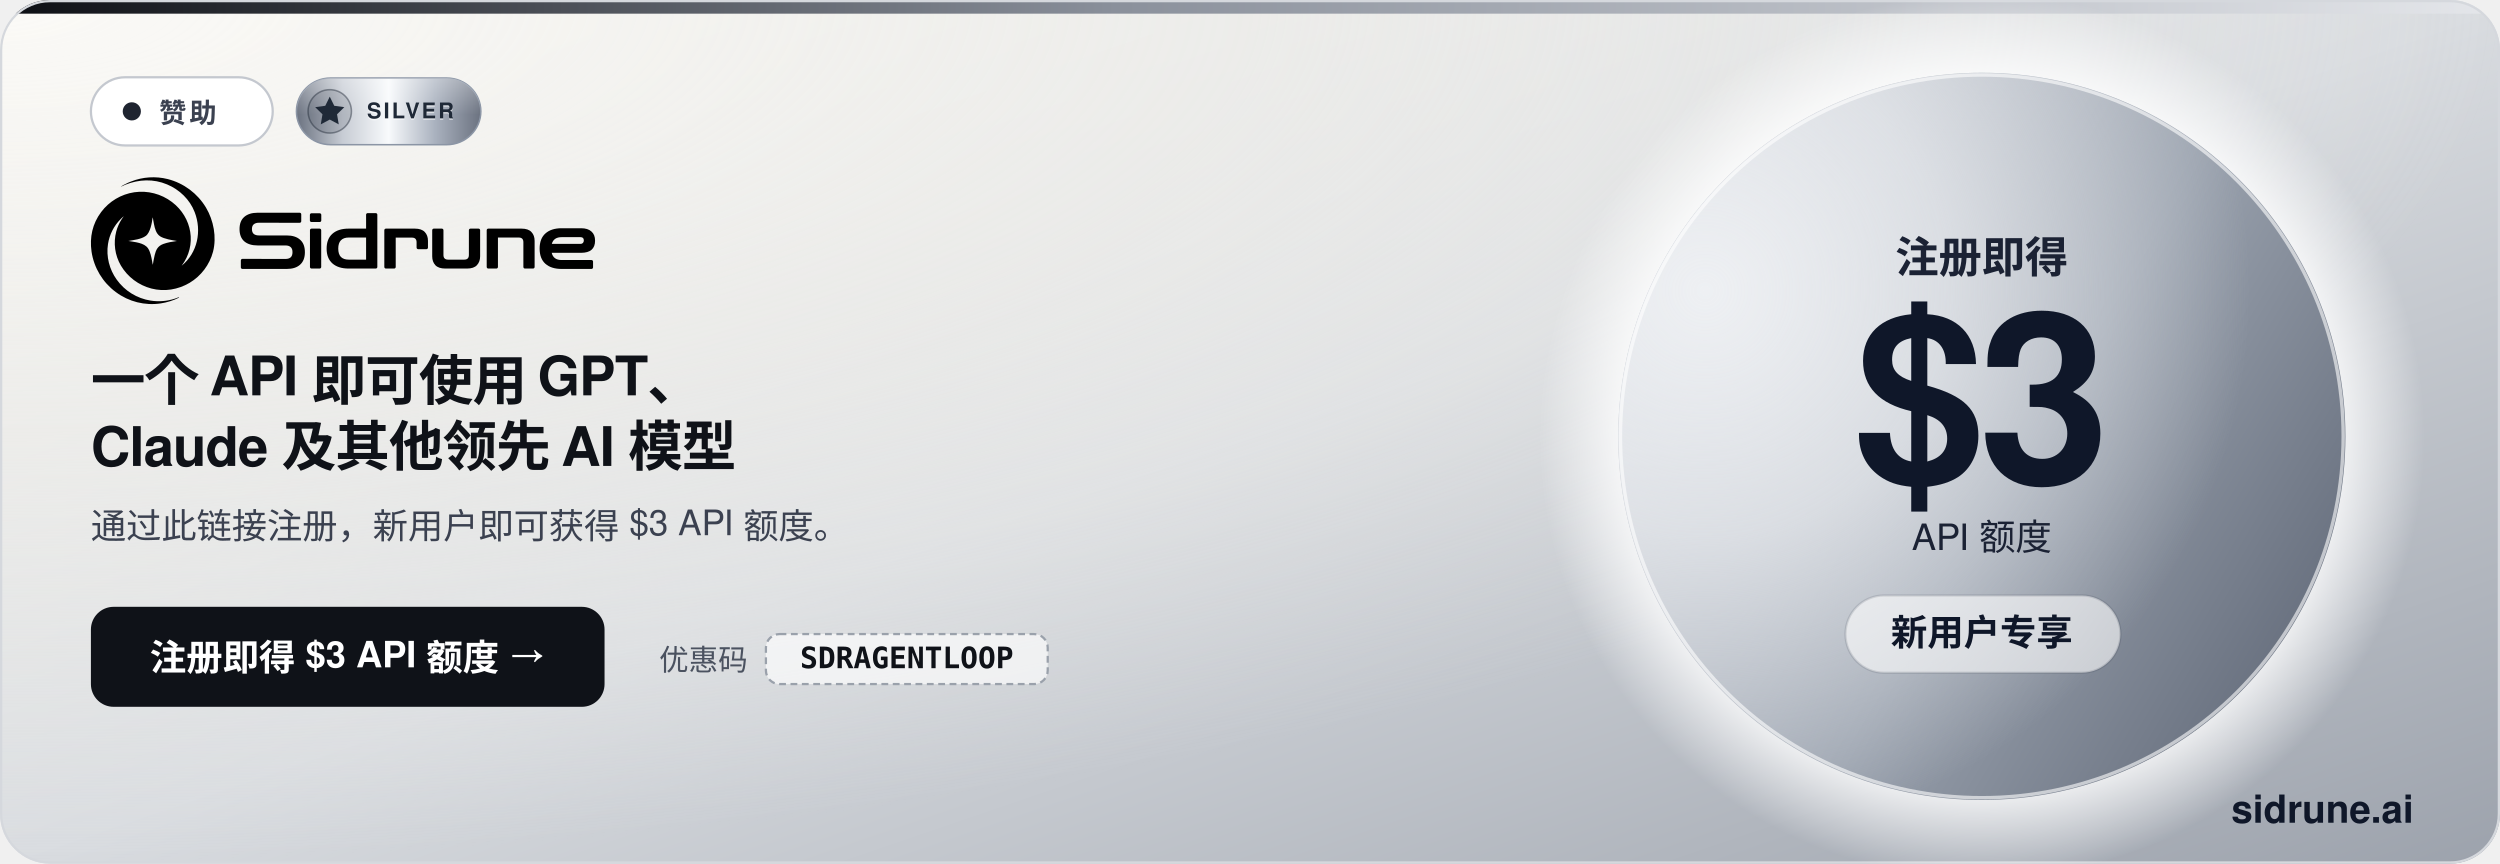
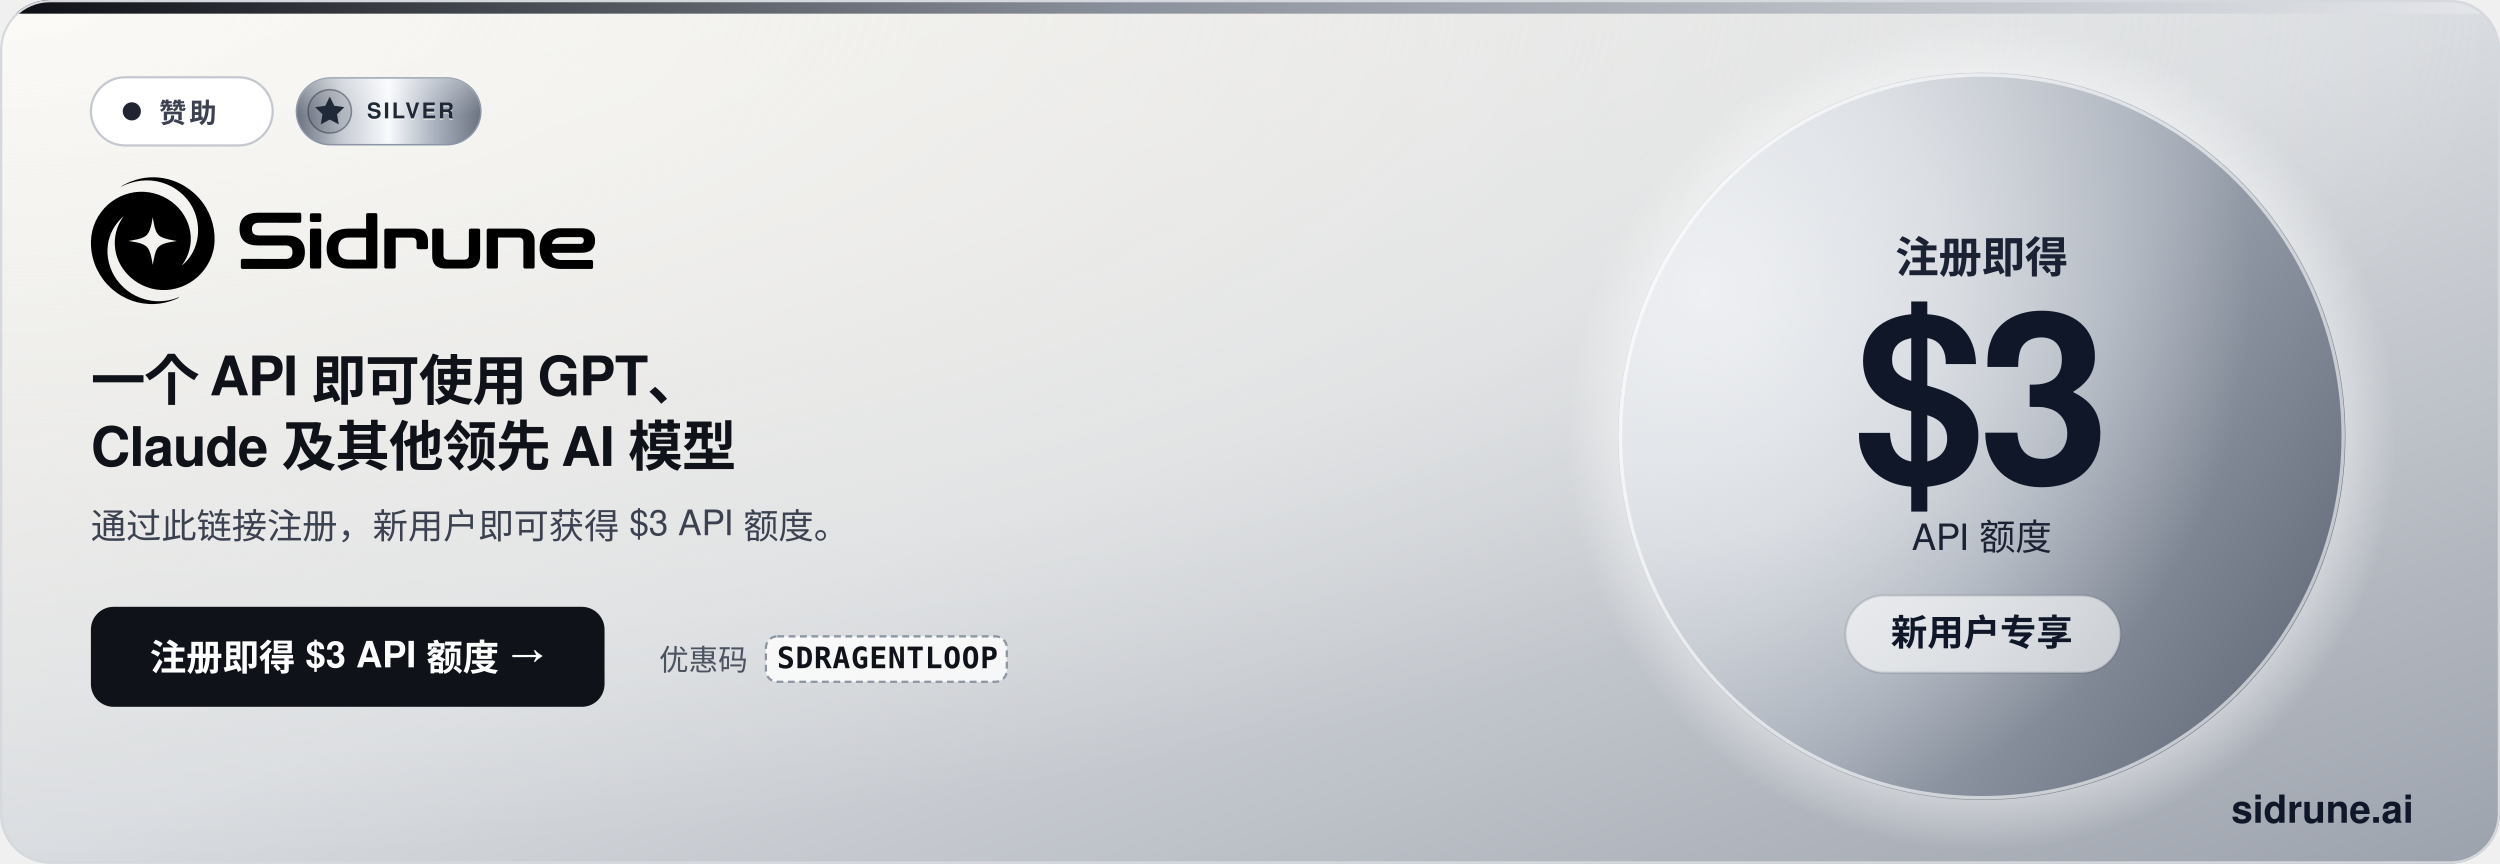
<svg xmlns="http://www.w3.org/2000/svg" width="1100" height="380" viewBox="0 0 1100 380" role="img" aria-label="Sidrune AI (Silver Sponsor): 一个 API 即可使用 GPT、Claude 及其他领先 AI 模型. 注册即得 $3 API 额度.">
  <defs>
    <linearGradient id="bg" x1="0" y1="0" x2="1" y2="1">
      <stop offset="0" stop-color="#f4f3ef" />
      <stop offset=".5" stop-color="#d9dce0" />
      <stop offset="1" stop-color="#9ca2ac" />
    </linearGradient>
    <radialGradient id="hl" cx="0" cy="0" r="1" gradientUnits="objectBoundingBox">
      <stop offset="0" stop-color="#fbfaf7" />
      <stop offset=".5" stop-color="#f1f0ec" stop-opacity=".6" />
      <stop offset="1" stop-color="#f1f0ec" stop-opacity="0" />
    </radialGradient>
    <linearGradient id="stripe" x1="0" y1="0" x2="1" y2="0">
      <stop offset="0" stop-color="#0b0d12" />
      <stop offset=".45" stop-color="#8b919c" />
      <stop offset="1" stop-color="#e5e7eb" />
    </linearGradient>
    <radialGradient id="orbHl" cx=".12" cy=".3" r=".75">
      <stop offset="0" stop-color="#eef0f3" />
      <stop offset=".45" stop-color="#eef0f3" stop-opacity=".7" />
      <stop offset="1" stop-color="#eef0f3" stop-opacity="0" />
    </radialGradient>
    <linearGradient id="orb" x1="0" y1=".2" x2="1" y2=".8">
      <stop offset="0" stop-color="#c9cdd4" />
      <stop offset=".55" stop-color="#9aa2ae" />
      <stop offset="1" stop-color="#626a79" />
    </linearGradient>
    <radialGradient id="orbGlow" cx=".5" cy=".5" r=".5">
-       <stop offset=".82" stop-color="#ffffff" stop-opacity=".75" />
+       <stop offset=".88" stop-color="#ffffff" stop-opacity=".35" />
      <stop offset="1" stop-color="#ffffff" stop-opacity="0" />
    </radialGradient>
    <clipPath id="card">
      <rect width="1100" height="380" rx="22" />
    </clipPath>
  </defs>
  <g clip-path="url(#card)">
    <rect width="1100" height="380" fill="url(#bg)" />
    <rect width="1100" height="380" fill="url(#hl)" />
    <rect width="1100" height="6" fill="url(#stripe)" />
    <rect x=".5" y=".5" width="1099" height="379" rx="21.5" fill="none" stroke="#d5d8dd" />
  </g>
  <rect x="40" y="34" width="80" height="30" rx="15" fill="#ffffff" stroke="#c4c8cf" />
  <circle cx="58" cy="49" r="4" fill="#1f2430" />
  <text x="70" y="54" font-family="-apple-system, BlinkMacSystemFont, 'Segoe UI', Helvetica, Arial, sans-serif" font-size="12" font-weight="700" letter-spacing="1.3" fill="#3b4150">赞助</text>
  <svg x="130" y="34" width="82" height="30" viewBox="0 0 120 44">
    <defs>
      <linearGradient id="bm" x1="0" y1="0" x2="1" y2="0">
        <stop offset="0.00" stop-color="#6b7280" />
        <stop offset="0.25" stop-color="#c7ccd4" />
        <stop offset="0.50" stop-color="#f8fafc" />
        <stop offset="0.75" stop-color="#aab2bf" />
        <stop offset="1.00" stop-color="#6b7280" />
      </linearGradient>
      <linearGradient id="bs" x1="0" y1="0" x2="0" y2="1">
        <stop offset="0" stop-color="#fff" stop-opacity=".32" />
        <stop offset=".55" stop-color="#fff" stop-opacity="0" />
      </linearGradient>
    </defs>
    <rect x=".5" y=".5" width="119" height="43" rx="22" fill="url(#bm)" stroke="#8b95a5" />
    <rect x=".5" y=".5" width="119" height="43" rx="22" fill="url(#bs)" />
    <circle cx="22" cy="22" r="14" fill="#1f2937" fill-opacity=".14" stroke="#1f2937" stroke-opacity=".45" />
    <path d="M22 12.5l2.9 5.9 6.5.9-4.7 4.6 1.1 6.5L22 27.3l-5.8 3.1 1.1-6.5-4.7-4.6 6.5-.9z" fill="#1f2937" />
    <text x="46" y="27.5" text-anchor="start" font-family="-apple-system, BlinkMacSystemFont, 'Segoe UI', Helvetica, Arial, sans-serif" font-size="14" font-weight="800" letter-spacing="1.4" fill="#ffffff" fill-opacity=".55">SILVER</text>
    <text x="46" y="26.5" text-anchor="start" font-family="-apple-system, BlinkMacSystemFont, 'Segoe UI', Helvetica, Arial, sans-serif" font-size="14" font-weight="800" letter-spacing="1.4" fill="#1f2937">SILVER</text>
  </svg>
  <svg x="40" y="78" width="222" height="56" viewBox="0 0 555 140" fill="none">
    <path d="M166.677 100.837C165.714 100.837 164.933 100.056 164.933 99.093V91.495C164.933 90.531 165.716 89.75 166.68 89.752L213.976 89.834C216.478 89.834 218.383 89.265 219.691 88.128C221.055 86.934 221.738 85.029 221.738 82.413C221.738 79.798 221.055 77.921 219.691 76.784C218.383 75.59 216.478 74.993 213.976 74.993H183.442C177.13 74.993 172.212 73.486 168.686 70.473C165.218 67.402 163.483 62.91 163.483 56.997C163.483 51.083 165.218 46.619 168.686 43.606C172.212 40.535 177.13 39 183.442 39H229.632C230.595 39 231.376 39.781 231.376 40.744V48.341C231.376 49.305 230.593 50.087 229.629 50.085L184.892 50.003C182.447 50.003 180.542 50.571 179.177 51.709C177.812 52.789 177.13 54.551 177.13 56.997C177.13 59.442 177.812 61.233 179.177 62.37C180.542 63.45 182.447 63.99 184.892 63.99H215.426C221.738 63.99 226.628 65.554 230.096 68.682C233.622 71.752 235.384 76.329 235.384 82.413C235.384 88.441 233.622 93.018 230.096 96.145C226.628 99.273 221.738 100.837 215.426 100.837H166.677Z" fill="black" />
    <path d="M242.699 100.41C241.736 100.41 240.956 99.629 240.956 98.666V58.228C240.956 57.266 241.736 56.485 242.699 56.485H251.579C252.542 56.485 253.323 57.266 253.323 58.228V98.666C253.323 99.629 252.542 100.41 251.579 100.41H242.699ZM242.614 49.235C241.651 49.235 240.87 48.454 240.87 47.491V41.341C240.87 40.378 241.651 39.597 242.614 39.597H251.665C252.628 39.597 253.408 40.378 253.408 41.341V47.491C253.408 48.454 252.628 49.235 251.665 49.235H242.614Z" fill="black" />
    <path d="M315.064 98.666C315.064 99.629 314.284 100.41 313.321 100.41H302.697V41.17C302.697 40.207 303.478 39.426 304.441 39.426H313.321C314.284 39.426 315.064 40.207 315.064 41.17V98.666ZM312.932 100.41H283.506C275.887 100.41 269.945 98.534 265.68 94.781C261.416 91.028 259.283 85.598 259.283 78.49C259.283 71.326 261.416 65.867 265.68 62.114C269.945 58.361 275.887 56.485 283.506 56.485H312.079V66.293H283.506C279.81 66.293 276.967 67.317 274.977 69.364C273.044 71.354 272.077 74.396 272.077 78.49C272.077 82.527 273.044 85.569 274.977 87.616C276.967 89.606 279.81 90.602 283.506 90.602H312.932V100.41Z" fill="black" />
    <path d="M324.496 100.41C323.533 100.41 322.753 99.629 322.753 98.666V58.228C322.753 57.266 323.533 56.485 324.496 56.485H356.358C361.304 56.485 364.944 57.736 367.275 60.238C369.606 62.683 370.772 65.924 370.772 69.961V77.344C370.772 78.306 369.991 79.087 369.028 79.087H359.978C359.015 79.087 358.234 78.306 358.234 77.344V71.496C358.234 68.085 356.528 66.379 353.116 66.379H335.29V98.666C335.29 99.629 334.51 100.41 333.547 100.41H324.496Z" fill="black" />
    <path d="M389.841 100.41C384.837 100.41 381.17 99.159 378.839 96.657C376.564 94.155 375.427 90.914 375.427 86.934V58.228C375.427 57.266 376.208 56.485 377.171 56.485H386.051C387.014 56.485 387.794 57.266 387.794 58.228V85.484C387.794 88.896 389.5 90.602 392.912 90.602H410.652C414.064 90.602 415.77 88.896 415.77 85.484V58.228C415.77 57.266 416.551 56.485 417.514 56.485H426.394C427.357 56.485 428.137 57.266 428.137 58.228V86.934C428.137 90.914 426.972 94.155 424.64 96.657C422.366 99.159 418.727 100.41 413.723 100.41H389.841Z" fill="black" />
    <path d="M437.111 100.41C436.148 100.41 435.368 99.629 435.368 98.666V58.228C435.368 57.266 436.148 56.485 437.111 56.485H473.664C478.668 56.485 482.307 57.736 484.581 60.238C486.913 62.683 488.078 65.924 488.078 69.961V98.666C488.078 99.629 487.298 100.41 486.335 100.41H477.455C476.492 100.41 475.711 99.629 475.711 98.666V71.411C475.711 67.999 474.005 66.293 470.593 66.293H447.735V98.666C447.735 99.629 446.954 100.41 445.991 100.41H437.111Z" fill="black" />
    <path d="M517.816 100.837C510.196 100.837 504.254 98.96 499.99 95.207C495.725 91.398 493.593 85.825 493.593 78.49C493.593 71.098 495.725 65.526 499.99 61.773C504.254 57.963 510.196 56.058 517.816 56.058H539.139C544.142 56.058 547.952 57.252 550.568 59.641C553.24 61.972 554.576 65.327 554.576 69.705C554.576 78.632 549.431 83.096 539.139 83.096H506.898C508.092 88.384 511.732 91.028 517.816 91.028H550.615C551.578 91.028 552.359 91.809 552.359 92.772V99.093C552.359 100.056 551.578 100.837 550.615 100.837H517.816ZM517.816 65.867C511.959 65.867 508.348 68.34 506.984 73.287H538.542C539.679 73.287 540.56 72.946 541.186 72.264C541.868 71.582 542.209 70.643 542.209 69.449C542.209 67.061 540.987 65.867 538.542 65.867H517.816Z" fill="black" />
    <path d="M44.235 4.62C57.028 -0.439 71.083 -1.37 84.431 1.959C102.102 6.455 117.272 17.769 126.62 33.424C134.978 47.528 138.457 65.863 134.342 81.855C130.526 96.213 121.258 108.516 108.509 116.146C95.806 123.62 80.882 126.1 66.54 122.379C52.503 118.74 40.467 109.71 33.048 97.25C26.378 85.884 24.518 72.327 27.88 59.584C29.178 54.732 31.242 50.118 33.993 45.916C34.731 44.782 35.467 43.866 36.214 42.792C35.207 43.522 33.599 45.121 32.666 46.041C25.255 53.469 20.397 63.061 18.795 73.431C16.612 87.065 20.342 101.499 28.415 112.644C37.254 124.995 50.679 133.285 65.682 135.653C74.662 137.077 83.854 136.328 92.486 133.47C93.365 133.172 95.763 132.362 96.456 131.989C96.933 132.112 96.806 132.004 97.019 132.348C91.26 135.385 83.354 137.791 76.921 138.736C59.442 141.385 41.63 136.914 27.473 126.325C12.951 115.619 3.306 99.556 0.684 81.705C-1.565 66.004 1.674 51.04 11.267 38.264C20.077 26.48 33.185 18.653 47.737 16.483C62.406 14.368 77.311 18.219 89.12 27.175C111.458 44.057 116.927 74.736 99.793 97.321C117.364 83.149 122.142 59.018 114.144 38.348C108.756 24.424 97.499 13.624 83.816 7.87C68.723 1.524 52.871 2.234 37.835 8.202C36.673 8.834 34.601 9.749 33.371 10.282L33.203 10.144C34.126 9.347 36.995 7.82 37.875 7.471C39.544 6.475 42.38 5.353 44.235 4.62ZM67.894 44.065C67.176 49.953 65.386 60.824 60.353 64.501C55.298 68.195 47.264 68.949 41.227 70.067C48.218 71.333 58.62 71.916 62.842 78.202C65.392 81.998 66.472 87.689 67.296 92.138C67.441 92.918 67.81 95.783 68.014 96.31C68.294 95.761 68.704 92.575 68.847 91.769C69.222 89.679 69.659 87.602 70.16 85.539C71.579 79.728 73.544 75.638 79.586 73.379C83.966 71.742 89.967 70.69 94.641 70.088C89.253 69.155 80.571 67.888 76.079 64.905C74.935 64.147 73.944 63.179 73.157 62.054C70.309 58.051 69.553 52.355 68.647 47.644C68.542 47.099 68.192 44.35 67.894 44.065ZM33.197 10.339C33.114 10.359 33.17 10.352 33.028 10.311C33.061 10.274 33.101 10.236 33.147 10.194L33.197 10.339ZM33.203 10.144C33.183 10.161 33.165 10.178 33.147 10.194L33.134 10.157L33.171 10.118L33.203 10.144Z" fill="black" />
  </svg>
  <text x="40" y="176" font-family="-apple-system, BlinkMacSystemFont, 'Segoe UI', Helvetica, Arial, sans-serif" font-size="24" font-weight="800" letter-spacing="-0.4" fill="#0f1218">一个 API 即可使用 GPT、</text>
  <text x="40" y="205" font-family="-apple-system, BlinkMacSystemFont, 'Segoe UI', Helvetica, Arial, sans-serif" font-size="24" font-weight="800" letter-spacing="-0.4" fill="#0f1218">Claude 及其他领先 AI 模型</text>
  <text x="40" y="237" font-family="-apple-system, BlinkMacSystemFont, 'Segoe UI', Helvetica, Arial, sans-serif" font-size="15.5" fill="#3b4150">通过此链接注册，新用户即可获得 $3 API 额度。</text>
  <rect x="40" y="267" width="226" height="44" rx="10" fill="#0f1218" />
  <text x="153" y="295" text-anchor="middle" font-family="-apple-system, BlinkMacSystemFont, 'Segoe UI', Helvetica, Arial, sans-serif" font-size="16" font-weight="800" fill="#ffffff">注册即得 $3 API 额度 →</text>
  <text x="290" y="295" font-family="-apple-system, BlinkMacSystemFont, 'Segoe UI', Helvetica, Arial, sans-serif" font-size="13" fill="#4b5260">优惠码</text>
-   <rect x="337" y="279" width="124" height="22" rx="6" fill="#ffffff" fill-opacity=".65" stroke="#9aa1ab" stroke-dasharray="3 2" />
-   <text x="399" y="294" text-anchor="middle" font-family="'SF Mono', ui-monospace, Menlo, Consolas, monospace" font-size="13" font-weight="700" fill="#0f1218">SDRAGENTLOOP</text>
-   <circle cx="872" cy="192" r="196" fill="url(#orbGlow)" />
+   <rect x="337" y="280" width="106" height="20" rx="5" fill="#ffffff" fill-opacity=".8" stroke="#8d95a1" stroke-width="1" stroke-dasharray="3 2" />
+   <text x="390.5" y="294" text-anchor="middle" font-family="'SF Mono', ui-monospace, Menlo, Consolas, monospace" font-size="13" font-weight="800" letter-spacing=".3" fill="#0f1218">SDRAGENTLOOP</text>
+   <circle cx="872" cy="192" r="182" fill="url(#orbGlow)" />
  <circle cx="872" cy="192" r="160" fill="url(#orb)" />
  <circle cx="872" cy="192" r="160" fill="url(#orbHl)" />
  <circle cx="872" cy="192" r="159" fill="none" stroke="#ffffff" stroke-opacity=".6" stroke-width="1.5" />
  <text x="872" y="120" text-anchor="middle" font-family="-apple-system, BlinkMacSystemFont, 'Segoe UI', Helvetica, Arial, sans-serif" font-size="19.0" font-weight="600" fill="#1b2234">注册即得</text>
  <text x="872" y="212" text-anchor="middle" font-family="-apple-system, BlinkMacSystemFont, 'Segoe UI', Helvetica, Arial, sans-serif" font-size="104" font-weight="800" letter-spacing="-3" fill="#0f1729">$3</text>
  <text x="872" y="242" text-anchor="middle" font-family="-apple-system, BlinkMacSystemFont, 'Segoe UI', Helvetica, Arial, sans-serif" font-size="16" fill="#1b2234">API 额度</text>
  <rect x="812" y="262" width="121" height="34" rx="17" fill="#ffffff" fill-opacity=".6" stroke="#0f1729" stroke-opacity=".12" />
  <text x="872" y="284" text-anchor="middle" font-family="-apple-system, BlinkMacSystemFont, 'Segoe UI', Helvetica, Arial, sans-serif" font-size="16" font-weight="700" fill="#0f1729">新用户专享</text>
  <text x="1062" y="362" text-anchor="end" font-family="-apple-system, BlinkMacSystemFont, 'Segoe UI', Helvetica, Arial, sans-serif" font-size="17" font-weight="800" fill="#0f1729">sidrune.ai</text>
</svg>
